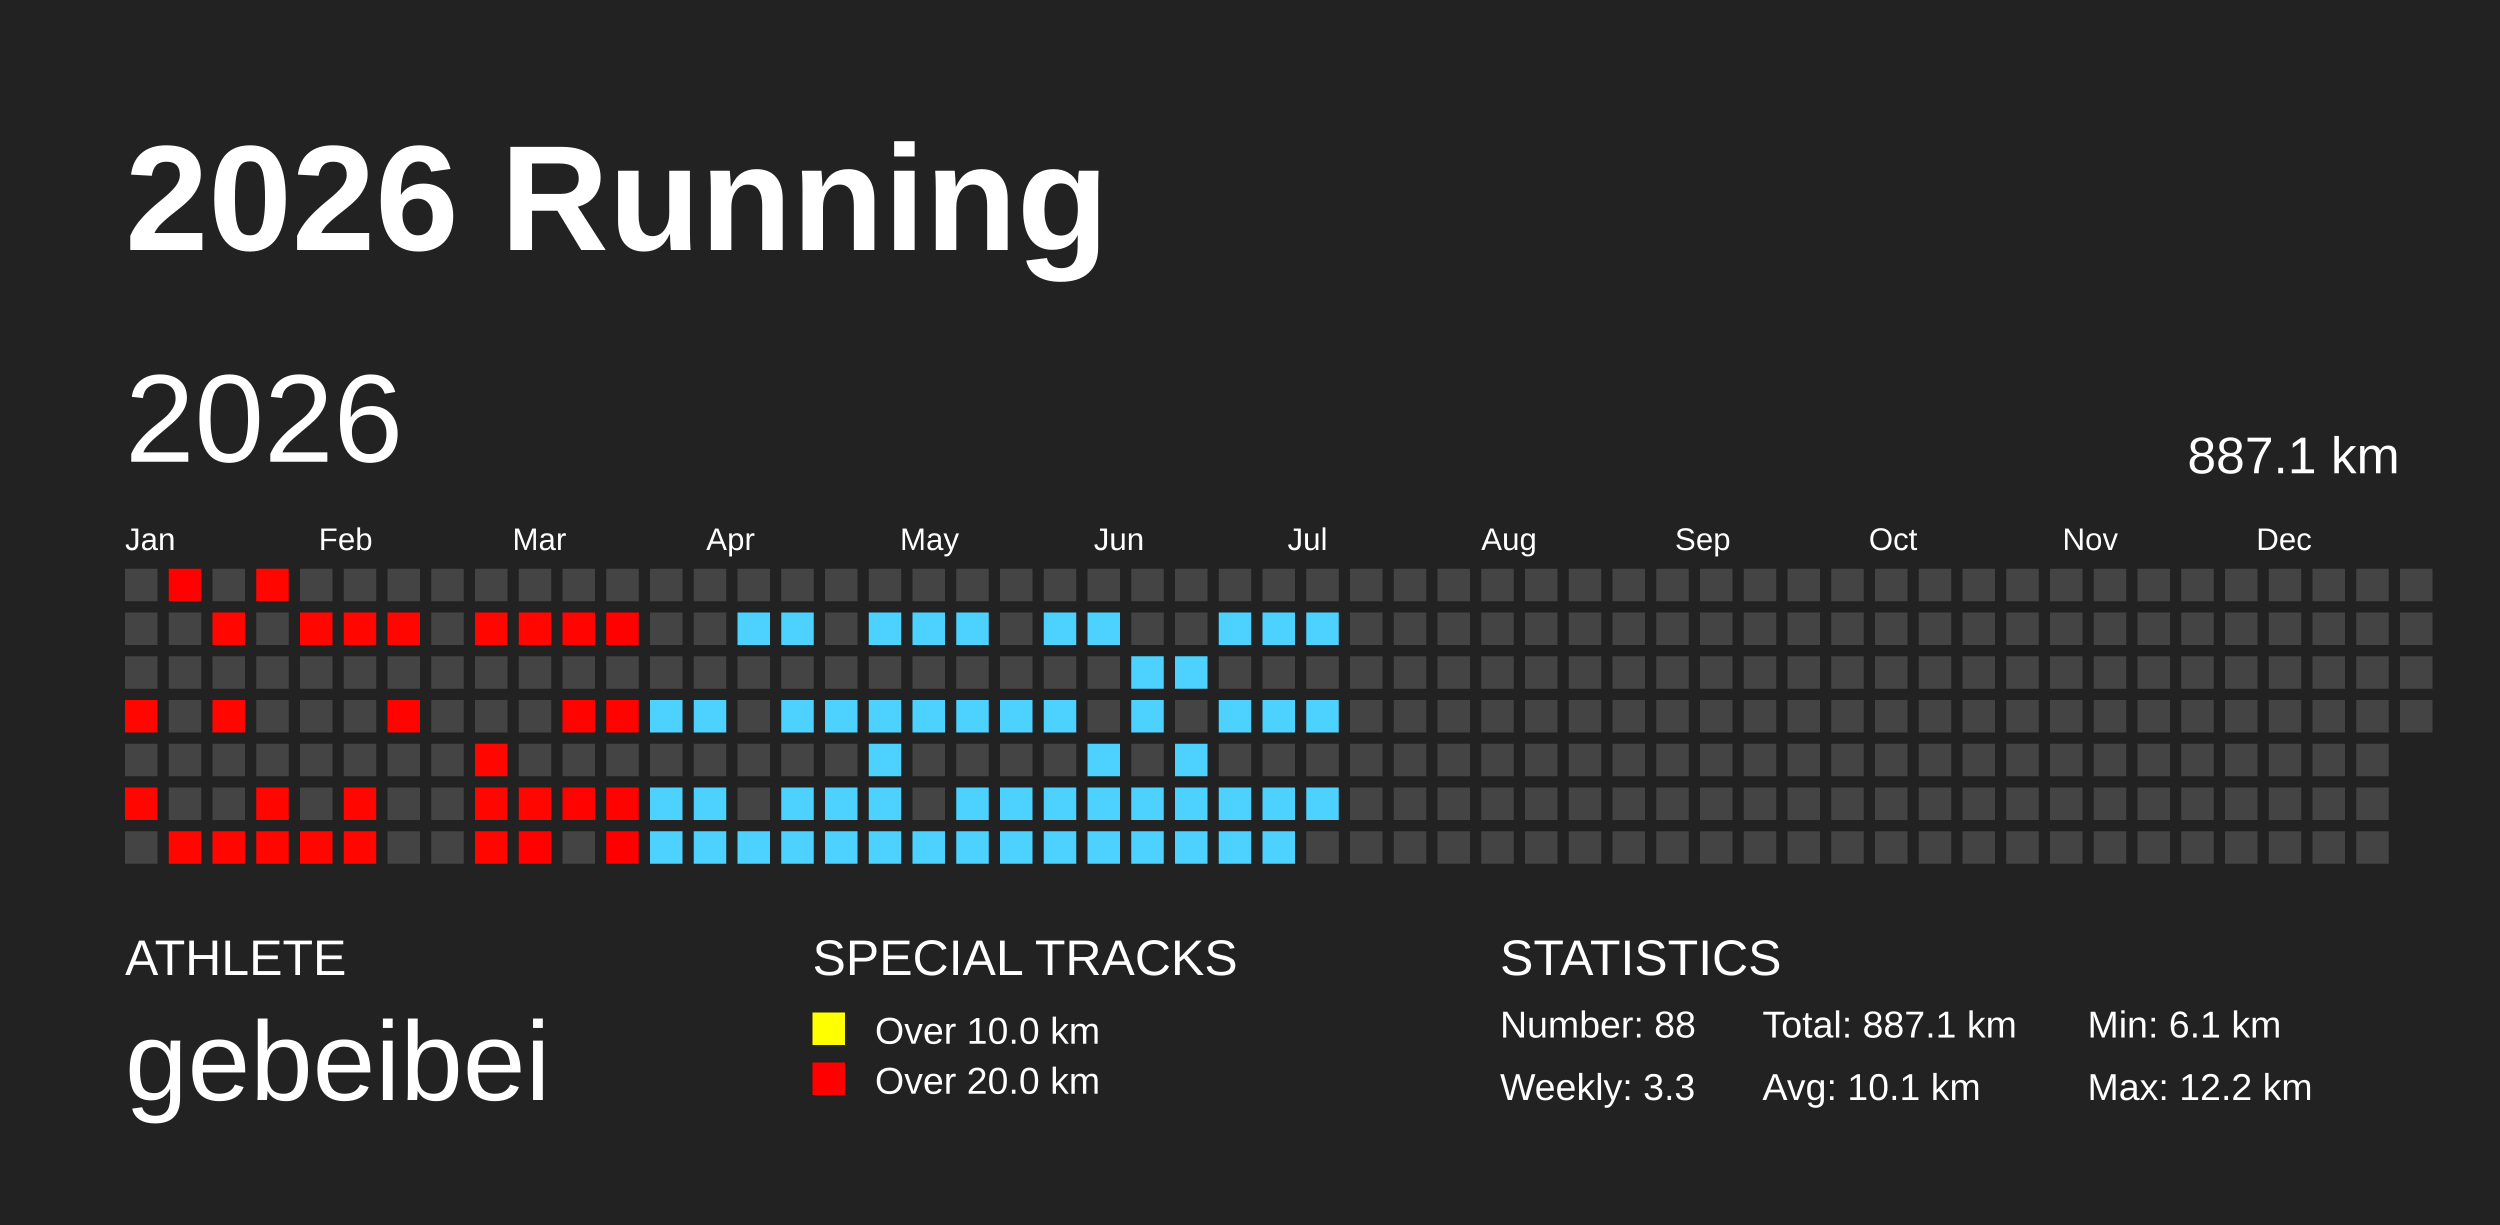
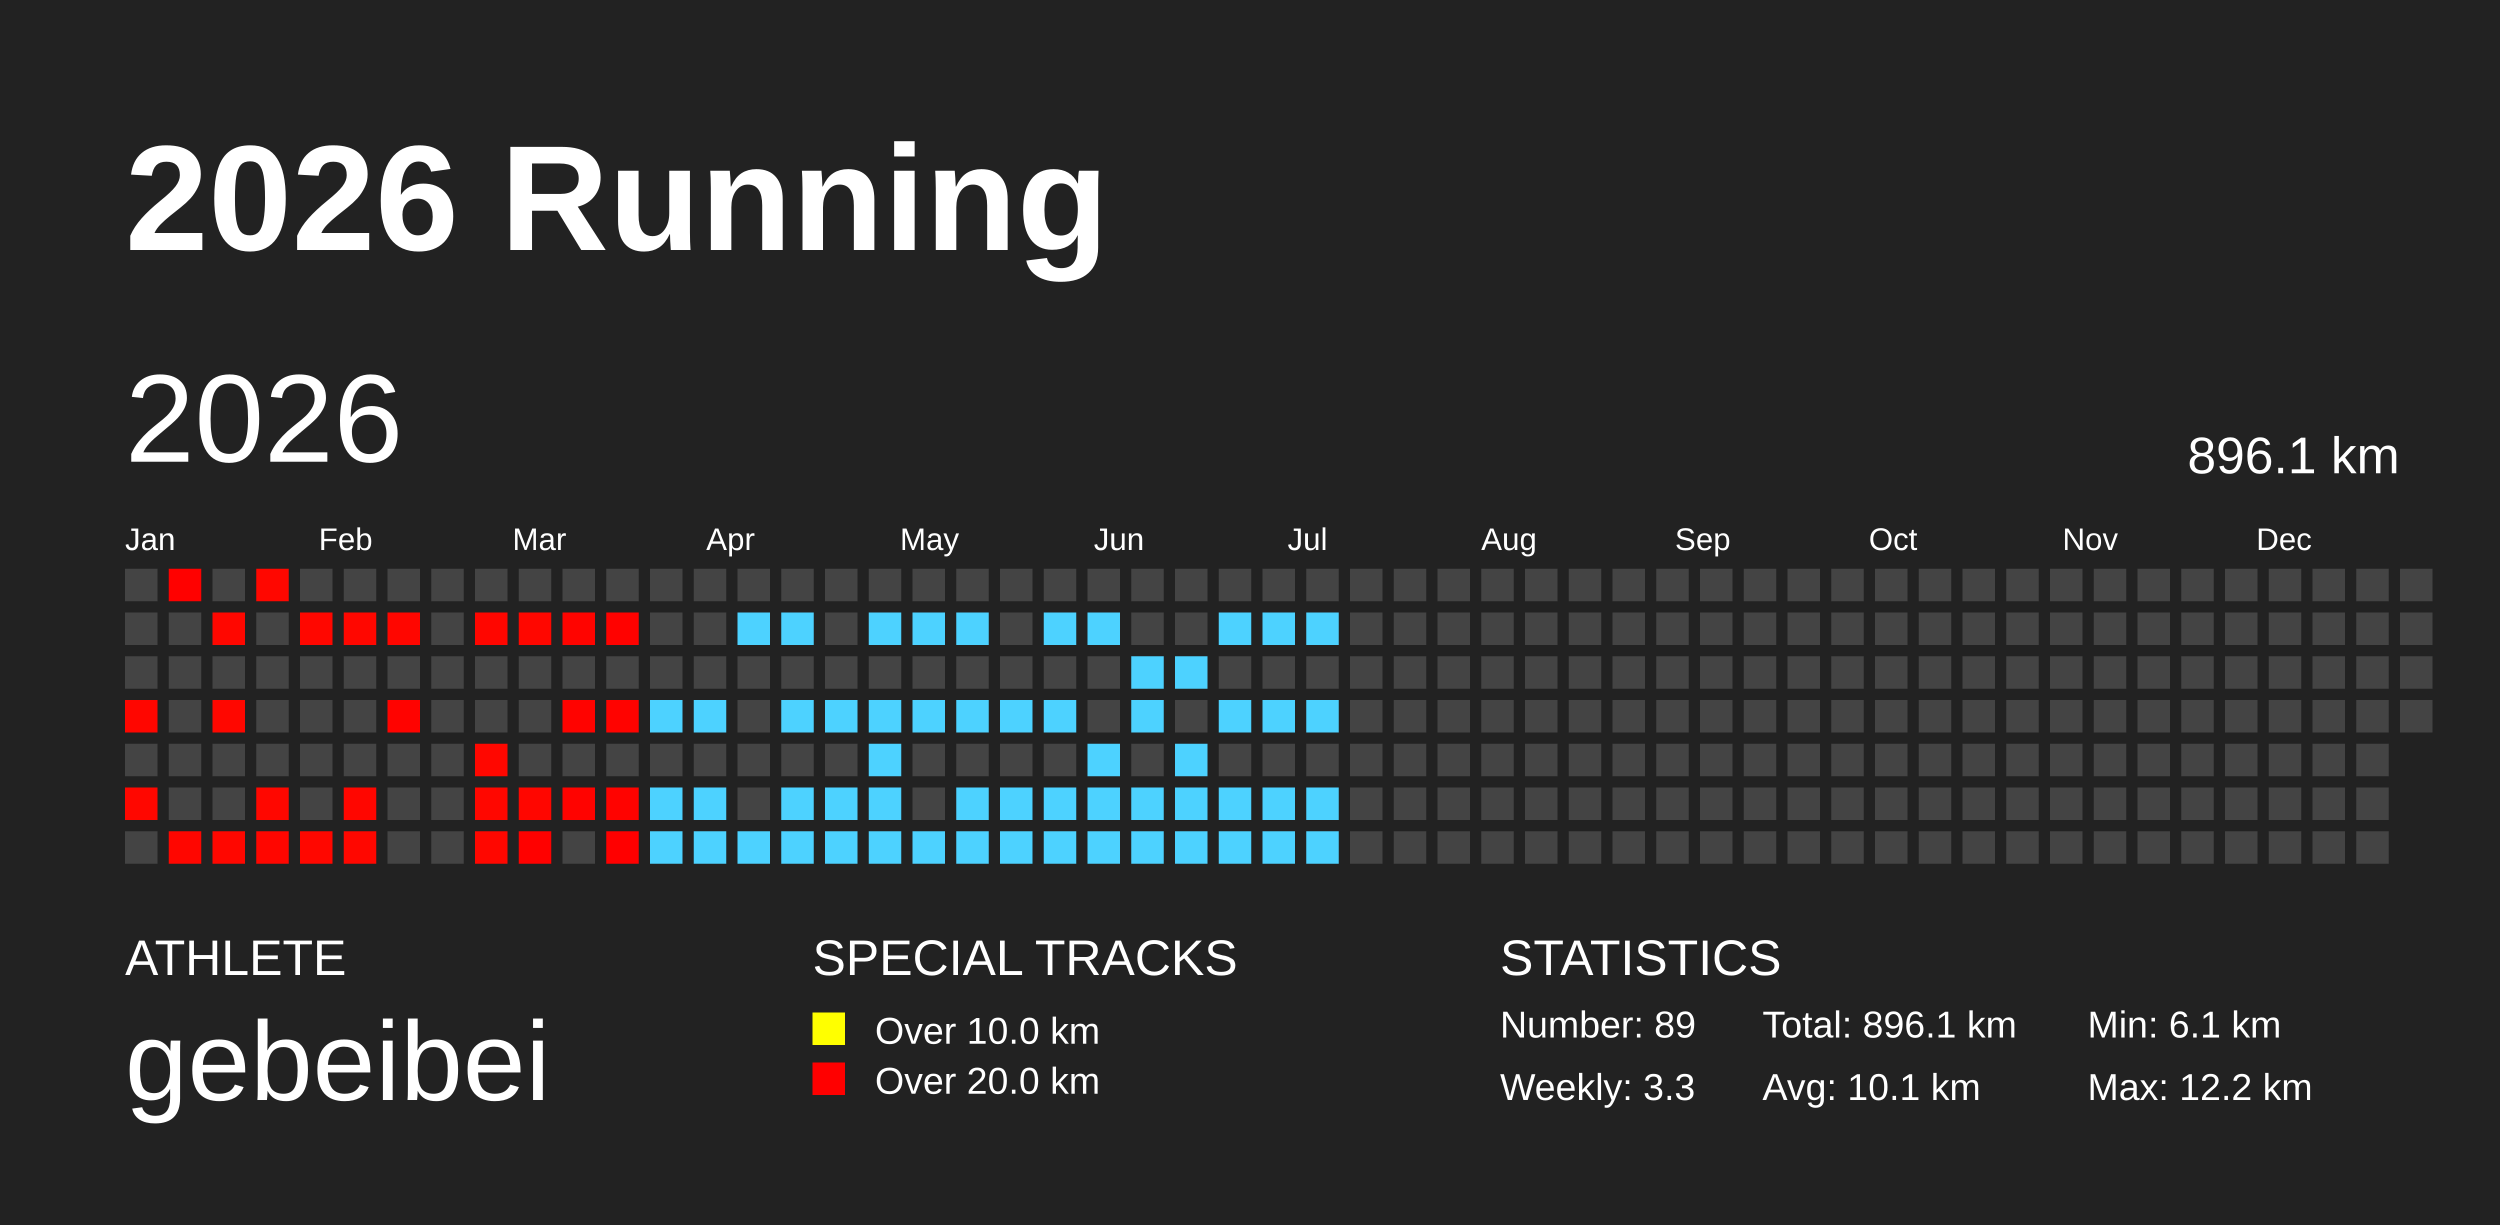
<svg xmlns="http://www.w3.org/2000/svg" baseProfile="full" height="98mm" version="1.1" viewBox="0,0,200,98" width="200mm">
  <defs />
  <rect fill="#222222" height="98" width="200" x="0" y="0" />
  <text fill="#FFFFFF" style="font-size:12px; font-family:Arial; font-weight:bold;" x="10" y="20">2026 Running</text>
  <text fill="#FFFFFF" style="font-size:4px; font-family:Arial" x="10" y="78">ATHLETE</text>
  <text fill="#FFFFFF" style="font-size:9px; font-family:Arial" x="10" y="88">gebeibei</text>
  <text fill="#FFFFFF" style="font-size:4px; font-family:Arial" x="65" y="78">SPECIAL TRACKS</text>
  <rect fill="yellow" height="2.6" width="2.6" x="65" y="81" />
  <text fill="#FFFFFF" style="font-size:3px; font-family:Arial" x="70" y="83.5">Over 10.0 km</text>
  <rect fill="red" height="2.6" width="2.6" x="65" y="85" />
  <text fill="#FFFFFF" style="font-size:3px; font-family:Arial" x="70" y="87.5">Over 20.0 km</text>
  <text fill="#FFFFFF" style="font-size:4px; font-family:Arial" x="120" y="78">STATISTICS</text>
-   <text fill="#FFFFFF" style="font-size:3px; font-family:Arial" x="120" y="83">Number: 88</text>
+   <text fill="#FFFFFF" style="font-size:3px; font-family:Arial" x="120" y="83">Number: 89</text>
  <text fill="#FFFFFF" style="font-size:3px; font-family:Arial" x="120" y="88">Weekly: 3.3</text>
-   <text fill="#FFFFFF" style="font-size:3px; font-family:Arial" x="141" y="83">Total: 887.1 km</text>
+   <text fill="#FFFFFF" style="font-size:3px; font-family:Arial" x="141" y="83">Total: 896.1 km</text>
  <text fill="#FFFFFF" style="font-size:3px; font-family:Arial" x="141" y="88">Avg: 10.1 km</text>
  <text fill="#FFFFFF" style="font-size:3px; font-family:Arial" x="167" y="83">Min: 6.1 km</text>
  <text fill="#FFFFFF" style="font-size:3px; font-family:Arial" x="167" y="88">Max: 12.2 km</text>
  <text dominant-baseline="hanging" fill="#FFFFFF" style="font-size:10.0px; font-family:Arial;" x="10" y="30">2026</text>
-   <text dominant-baseline="hanging" fill="#FFFFFF" style="font-size:4.125px; font-family:Arial;" x="175" y="35">887.1 km</text>
+   <text dominant-baseline="hanging" fill="#FFFFFF" style="font-size:4.125px; font-family:Arial;" x="175" y="35">896.1 km</text>
  <text fill="#FFFFFF" style="font-size:2.5px; font-family:Arial" x="10.0" y="44">Jan</text>
  <text fill="#FFFFFF" style="font-size:2.5px; font-family:Arial" x="25.5" y="44">Feb</text>
  <text fill="#FFFFFF" style="font-size:2.5px; font-family:Arial" x="41.0" y="44">Mar</text>
  <text fill="#FFFFFF" style="font-size:2.5px; font-family:Arial" x="56.5" y="44">Apr</text>
  <text fill="#FFFFFF" style="font-size:2.5px; font-family:Arial" x="72.0" y="44">May</text>
  <text fill="#FFFFFF" style="font-size:2.5px; font-family:Arial" x="87.5" y="44">Jun</text>
  <text fill="#FFFFFF" style="font-size:2.5px; font-family:Arial" x="103.0" y="44">Jul</text>
  <text fill="#FFFFFF" style="font-size:2.5px; font-family:Arial" x="118.5" y="44">Aug</text>
  <text fill="#FFFFFF" style="font-size:2.5px; font-family:Arial" x="134.0" y="44">Sep</text>
  <text fill="#FFFFFF" style="font-size:2.5px; font-family:Arial" x="149.5" y="44">Oct</text>
  <text fill="#FFFFFF" style="font-size:2.5px; font-family:Arial" x="165.0" y="44">Nov</text>
  <text fill="#FFFFFF" style="font-size:2.5px; font-family:Arial" x="180.5" y="44">Dec</text>
  <rect fill="#444444" height="2.6" width="2.6" x="10.0" y="45.5" />
  <rect fill="#444444" height="2.6" width="2.6" x="10.0" y="49.0" />
  <rect fill="#444444" height="2.6" width="2.6" x="10.0" y="52.5" />
  <rect fill="#ff0600" height="2.6" width="2.6" x="10.0" y="56.0" />
  <rect fill="#444444" height="2.6" width="2.6" x="10.0" y="59.5" />
  <rect fill="#ff0700" height="2.6" width="2.6" x="10.0" y="63.0" />
  <rect fill="#444444" height="2.6" width="2.6" x="10.0" y="66.5" />
  <rect fill="#ff0100" height="2.6" width="2.6" x="13.5" y="45.5" />
  <rect fill="#444444" height="2.6" width="2.6" x="13.5" y="49.0" />
  <rect fill="#444444" height="2.6" width="2.6" x="13.5" y="52.5" />
  <rect fill="#444444" height="2.6" width="2.6" x="13.5" y="56.0" />
  <rect fill="#444444" height="2.6" width="2.6" x="13.5" y="59.5" />
  <rect fill="#444444" height="2.6" width="2.6" x="13.5" y="63.0" />
  <rect fill="#ff0600" height="2.6" width="2.6" x="13.5" y="66.5" />
  <rect fill="#444444" height="2.6" width="2.6" x="17.0" y="45.5" />
  <rect fill="#ff0700" height="2.6" width="2.6" x="17.0" y="49.0" />
  <rect fill="#444444" height="2.6" width="2.6" x="17.0" y="52.5" />
  <rect fill="#ff0700" height="2.6" width="2.6" x="17.0" y="56.0" />
  <rect fill="#444444" height="2.6" width="2.6" x="17.0" y="59.5" />
  <rect fill="#444444" height="2.6" width="2.6" x="17.0" y="63.0" />
  <rect fill="#ff0700" height="2.6" width="2.6" x="17.0" y="66.5" />
  <rect fill="#ff0700" height="2.6" width="2.6" x="20.5" y="45.5" />
  <rect fill="#444444" height="2.6" width="2.6" x="20.5" y="49.0" />
  <rect fill="#444444" height="2.6" width="2.6" x="20.5" y="52.5" />
  <rect fill="#444444" height="2.6" width="2.6" x="20.5" y="56.0" />
  <rect fill="#444444" height="2.6" width="2.6" x="20.5" y="59.5" />
  <rect fill="#ff0700" height="2.6" width="2.6" x="20.5" y="63.0" />
  <rect fill="#ff0600" height="2.6" width="2.6" x="20.5" y="66.5" />
  <rect fill="#444444" height="2.6" width="2.6" x="24.0" y="45.5" />
  <rect fill="#ff0700" height="2.6" width="2.6" x="24.0" y="49.0" />
  <rect fill="#444444" height="2.6" width="2.6" x="24.0" y="52.5" />
  <rect fill="#444444" height="2.6" width="2.6" x="24.0" y="56.0" />
  <rect fill="#444444" height="2.6" width="2.6" x="24.0" y="59.5" />
  <rect fill="#444444" height="2.6" width="2.6" x="24.0" y="63.0" />
  <rect fill="#ff0700" height="2.6" width="2.6" x="24.0" y="66.5" />
  <rect fill="#444444" height="2.6" width="2.6" x="27.5" y="45.5" />
  <rect fill="#ff0700" height="2.6" width="2.6" x="27.5" y="49.0" />
  <rect fill="#444444" height="2.6" width="2.6" x="27.5" y="52.5" />
  <rect fill="#444444" height="2.6" width="2.6" x="27.5" y="56.0" />
  <rect fill="#444444" height="2.6" width="2.6" x="27.5" y="59.5" />
  <rect fill="#ff0600" height="2.6" width="2.6" x="27.5" y="63.0" />
  <rect fill="#ff0700" height="2.6" width="2.6" x="27.5" y="66.5" />
  <rect fill="#444444" height="2.6" width="2.6" x="31.0" y="45.5" />
  <rect fill="#ff0600" height="2.6" width="2.6" x="31.0" y="49.0" />
  <rect fill="#444444" height="2.6" width="2.6" x="31.0" y="52.5" />
  <rect fill="#ff0300" height="2.6" width="2.6" x="31.0" y="56.0" />
  <rect fill="#444444" height="2.6" width="2.6" x="31.0" y="59.5" />
  <rect fill="#444444" height="2.6" width="2.6" x="31.0" y="63.0" />
  <rect fill="#444444" height="2.6" width="2.6" x="31.0" y="66.5" />
  <rect fill="#444444" height="2.6" width="2.6" x="34.5" y="45.5" />
  <rect fill="#444444" height="2.6" width="2.6" x="34.5" y="49.0" />
  <rect fill="#444444" height="2.6" width="2.6" x="34.5" y="52.5" />
  <rect fill="#444444" height="2.6" width="2.6" x="34.5" y="56.0" />
  <rect fill="#444444" height="2.6" width="2.6" x="34.5" y="59.5" />
  <rect fill="#444444" height="2.6" width="2.6" x="34.5" y="63.0" />
  <rect fill="#444444" height="2.6" width="2.6" x="34.5" y="66.5" />
  <rect fill="#444444" height="2.6" width="2.6" x="38.0" y="45.5" />
  <rect fill="#ff0600" height="2.6" width="2.6" x="38.0" y="49.0" />
  <rect fill="#444444" height="2.6" width="2.6" x="38.0" y="52.5" />
  <rect fill="#444444" height="2.6" width="2.6" x="38.0" y="56.0" />
  <rect fill="#ff0700" height="2.6" width="2.6" x="38.0" y="59.5" />
  <rect fill="#ff0700" height="2.6" width="2.6" x="38.0" y="63.0" />
  <rect fill="#ff0700" height="2.6" width="2.6" x="38.0" y="66.5" />
  <rect fill="#444444" height="2.6" width="2.6" x="41.5" y="45.5" />
  <rect fill="#ff0700" height="2.6" width="2.6" x="41.5" y="49.0" />
  <rect fill="#444444" height="2.6" width="2.6" x="41.5" y="52.5" />
  <rect fill="#444444" height="2.6" width="2.6" x="41.5" y="56.0" />
  <rect fill="#444444" height="2.6" width="2.6" x="41.5" y="59.5" />
  <rect fill="#ff0600" height="2.6" width="2.6" x="41.5" y="63.0" />
  <rect fill="#ff0100" height="2.6" width="2.6" x="41.5" y="66.5" />
  <rect fill="#444444" height="2.6" width="2.6" x="45.0" y="45.5" />
  <rect fill="#ff0400" height="2.6" width="2.6" x="45.0" y="49.0" />
  <rect fill="#444444" height="2.6" width="2.6" x="45.0" y="52.5" />
  <rect fill="#ff0300" height="2.6" width="2.6" x="45.0" y="56.0" />
  <rect fill="#444444" height="2.6" width="2.6" x="45.0" y="59.5" />
  <rect fill="#ff0300" height="2.6" width="2.6" x="45.0" y="63.0" />
  <rect fill="#444444" height="2.6" width="2.6" x="45.0" y="66.5" />
  <rect fill="#444444" height="2.6" width="2.6" x="48.5" y="45.5" />
  <rect fill="#ff0200" height="2.6" width="2.6" x="48.5" y="49.0" />
  <rect fill="#444444" height="2.6" width="2.6" x="48.5" y="52.5" />
  <rect fill="#ff0300" height="2.6" width="2.6" x="48.5" y="56.0" />
  <rect fill="#444444" height="2.6" width="2.6" x="48.5" y="59.5" />
  <rect fill="#ff0300" height="2.6" width="2.6" x="48.5" y="63.0" />
  <rect fill="#ff0000" height="2.6" width="2.6" x="48.5" y="66.5" />
  <rect fill="#444444" height="2.6" width="2.6" x="52.0" y="45.5" />
  <rect fill="#444444" height="2.6" width="2.6" x="52.0" y="49.0" />
  <rect fill="#444444" height="2.6" width="2.6" x="52.0" y="52.5" />
  <rect fill="#4dd2ff" height="2.6" width="2.6" x="52.0" y="56.0" />
  <rect fill="#444444" height="2.6" width="2.6" x="52.0" y="59.5" />
  <rect fill="#4dd2ff" height="2.6" width="2.6" x="52.0" y="63.0" />
  <rect fill="#4dd2ff" height="2.6" width="2.6" x="52.0" y="66.5" />
  <rect fill="#444444" height="2.6" width="2.6" x="55.5" y="45.5" />
  <rect fill="#444444" height="2.6" width="2.6" x="55.5" y="49.0" />
  <rect fill="#444444" height="2.6" width="2.6" x="55.5" y="52.5" />
  <rect fill="#4dd2ff" height="2.6" width="2.6" x="55.5" y="56.0" />
  <rect fill="#444444" height="2.6" width="2.6" x="55.5" y="59.5" />
  <rect fill="#4dd2ff" height="2.6" width="2.6" x="55.5" y="63.0" />
  <rect fill="#4dd2ff" height="2.6" width="2.6" x="55.5" y="66.5" />
  <rect fill="#444444" height="2.6" width="2.6" x="59.0" y="45.5" />
  <rect fill="#4dd2ff" height="2.6" width="2.6" x="59.0" y="49.0" />
  <rect fill="#444444" height="2.6" width="2.6" x="59.0" y="52.5" />
  <rect fill="#444444" height="2.6" width="2.6" x="59.0" y="56.0" />
  <rect fill="#444444" height="2.6" width="2.6" x="59.0" y="59.5" />
  <rect fill="#444444" height="2.6" width="2.6" x="59.0" y="63.0" />
  <rect fill="#4dd2ff" height="2.6" width="2.6" x="59.0" y="66.5" />
  <rect fill="#444444" height="2.6" width="2.6" x="62.5" y="45.5" />
  <rect fill="#4dd2ff" height="2.6" width="2.6" x="62.5" y="49.0" />
  <rect fill="#444444" height="2.6" width="2.6" x="62.5" y="52.5" />
  <rect fill="#4dd2ff" height="2.6" width="2.6" x="62.5" y="56.0" />
  <rect fill="#444444" height="2.6" width="2.6" x="62.5" y="59.5" />
  <rect fill="#4dd2ff" height="2.6" width="2.6" x="62.5" y="63.0" />
  <rect fill="#4dd2ff" height="2.6" width="2.6" x="62.5" y="66.5" />
  <rect fill="#444444" height="2.6" width="2.6" x="66.0" y="45.5" />
  <rect fill="#444444" height="2.6" width="2.6" x="66.0" y="49.0" />
  <rect fill="#444444" height="2.6" width="2.6" x="66.0" y="52.5" />
  <rect fill="#4dd2ff" height="2.6" width="2.6" x="66.0" y="56.0" />
  <rect fill="#444444" height="2.6" width="2.6" x="66.0" y="59.5" />
  <rect fill="#4dd2ff" height="2.6" width="2.6" x="66.0" y="63.0" />
  <rect fill="#4dd2ff" height="2.6" width="2.6" x="66.0" y="66.5" />
  <rect fill="#444444" height="2.6" width="2.6" x="69.5" y="45.5" />
  <rect fill="#4dd2ff" height="2.6" width="2.6" x="69.5" y="49.0" />
  <rect fill="#444444" height="2.6" width="2.6" x="69.5" y="52.5" />
  <rect fill="#4dd2ff" height="2.6" width="2.6" x="69.5" y="56.0" />
  <rect fill="#4dd2ff" height="2.6" width="2.6" x="69.5" y="59.5" />
  <rect fill="#4dd2ff" height="2.6" width="2.6" x="69.5" y="63.0" />
  <rect fill="#4dd2ff" height="2.6" width="2.6" x="69.5" y="66.5" />
  <rect fill="#444444" height="2.6" width="2.6" x="73.0" y="45.5" />
  <rect fill="#4dd2ff" height="2.6" width="2.6" x="73.0" y="49.0" />
  <rect fill="#444444" height="2.6" width="2.6" x="73.0" y="52.5" />
  <rect fill="#4dd2ff" height="2.6" width="2.6" x="73.0" y="56.0" />
  <rect fill="#444444" height="2.6" width="2.6" x="73.0" y="59.5" />
  <rect fill="#444444" height="2.6" width="2.6" x="73.0" y="63.0" />
  <rect fill="#4dd2ff" height="2.6" width="2.6" x="73.0" y="66.5" />
  <rect fill="#444444" height="2.6" width="2.6" x="76.5" y="45.5" />
  <rect fill="#4dd2ff" height="2.6" width="2.6" x="76.5" y="49.0" />
  <rect fill="#444444" height="2.6" width="2.6" x="76.5" y="52.5" />
  <rect fill="#4dd2ff" height="2.6" width="2.6" x="76.5" y="56.0" />
  <rect fill="#444444" height="2.6" width="2.6" x="76.5" y="59.5" />
  <rect fill="#4dd2ff" height="2.6" width="2.6" x="76.5" y="63.0" />
  <rect fill="#4dd2ff" height="2.6" width="2.6" x="76.5" y="66.5" />
  <rect fill="#444444" height="2.6" width="2.6" x="80.0" y="45.5" />
  <rect fill="#444444" height="2.6" width="2.6" x="80.0" y="49.0" />
  <rect fill="#444444" height="2.6" width="2.6" x="80.0" y="52.5" />
  <rect fill="#4dd2ff" height="2.6" width="2.6" x="80.0" y="56.0" />
  <rect fill="#444444" height="2.6" width="2.6" x="80.0" y="59.5" />
  <rect fill="#4dd2ff" height="2.6" width="2.6" x="80.0" y="63.0" />
  <rect fill="#4dd2ff" height="2.6" width="2.6" x="80.0" y="66.5" />
  <rect fill="#444444" height="2.6" width="2.6" x="83.5" y="45.5" />
  <rect fill="#4dd2ff" height="2.6" width="2.6" x="83.5" y="49.0" />
  <rect fill="#444444" height="2.6" width="2.6" x="83.5" y="52.5" />
  <rect fill="#4dd2ff" height="2.6" width="2.6" x="83.5" y="56.0" />
  <rect fill="#444444" height="2.6" width="2.6" x="83.5" y="59.5" />
  <rect fill="#4dd2ff" height="2.6" width="2.6" x="83.5" y="63.0" />
  <rect fill="#4dd2ff" height="2.6" width="2.6" x="83.5" y="66.5" />
  <rect fill="#444444" height="2.6" width="2.6" x="87.0" y="45.5" />
  <rect fill="#4dd2ff" height="2.6" width="2.6" x="87.0" y="49.0" />
  <rect fill="#444444" height="2.6" width="2.6" x="87.0" y="52.5" />
  <rect fill="#444444" height="2.6" width="2.6" x="87.0" y="56.0" />
  <rect fill="#4dd2ff" height="2.6" width="2.6" x="87.0" y="59.5" />
  <rect fill="#4dd2ff" height="2.6" width="2.6" x="87.0" y="63.0" />
  <rect fill="#4dd2ff" height="2.6" width="2.6" x="87.0" y="66.5" />
  <rect fill="#444444" height="2.6" width="2.6" x="90.5" y="45.5" />
  <rect fill="#444444" height="2.6" width="2.6" x="90.5" y="49.0" />
  <rect fill="#4dd2ff" height="2.6" width="2.6" x="90.5" y="52.5" />
  <rect fill="#4dd2ff" height="2.6" width="2.6" x="90.5" y="56.0" />
  <rect fill="#444444" height="2.6" width="2.6" x="90.5" y="59.5" />
  <rect fill="#4dd2ff" height="2.6" width="2.6" x="90.5" y="63.0" />
  <rect fill="#4dd2ff" height="2.6" width="2.6" x="90.5" y="66.5" />
  <rect fill="#444444" height="2.6" width="2.6" x="94.0" y="45.5" />
  <rect fill="#444444" height="2.6" width="2.6" x="94.0" y="49.0" />
  <rect fill="#4dd2ff" height="2.6" width="2.6" x="94.0" y="52.5" />
  <rect fill="#444444" height="2.6" width="2.6" x="94.0" y="56.0" />
  <rect fill="#4dd2ff" height="2.6" width="2.6" x="94.0" y="59.5" />
  <rect fill="#4dd2ff" height="2.6" width="2.6" x="94.0" y="63.0" />
  <rect fill="#4dd2ff" height="2.6" width="2.6" x="94.0" y="66.5" />
  <rect fill="#444444" height="2.6" width="2.6" x="97.5" y="45.5" />
  <rect fill="#4dd2ff" height="2.6" width="2.6" x="97.5" y="49.0" />
  <rect fill="#444444" height="2.6" width="2.6" x="97.5" y="52.5" />
  <rect fill="#4dd2ff" height="2.6" width="2.6" x="97.5" y="56.0" />
  <rect fill="#444444" height="2.6" width="2.6" x="97.5" y="59.5" />
  <rect fill="#4dd2ff" height="2.6" width="2.6" x="97.5" y="63.0" />
  <rect fill="#4dd2ff" height="2.6" width="2.6" x="97.5" y="66.5" />
  <rect fill="#444444" height="2.6" width="2.6" x="101.0" y="45.5" />
  <rect fill="#4dd2ff" height="2.6" width="2.6" x="101.0" y="49.0" />
  <rect fill="#444444" height="2.6" width="2.6" x="101.0" y="52.5" />
  <rect fill="#4dd2ff" height="2.6" width="2.6" x="101.0" y="56.0" />
  <rect fill="#444444" height="2.6" width="2.6" x="101.0" y="59.5" />
  <rect fill="#4dd2ff" height="2.6" width="2.6" x="101.0" y="63.0" />
  <rect fill="#4dd2ff" height="2.6" width="2.6" x="101.0" y="66.5" />
  <rect fill="#444444" height="2.6" width="2.6" x="104.5" y="45.5" />
  <rect fill="#4dd2ff" height="2.6" width="2.6" x="104.5" y="49.0" />
  <rect fill="#444444" height="2.6" width="2.6" x="104.5" y="52.5" />
  <rect fill="#4dd2ff" height="2.6" width="2.6" x="104.5" y="56.0" />
  <rect fill="#444444" height="2.6" width="2.6" x="104.5" y="59.5" />
  <rect fill="#4dd2ff" height="2.6" width="2.6" x="104.5" y="63.0" />
-   <rect fill="#444444" height="2.6" width="2.6" x="104.5" y="66.5" />
+   <rect fill="#4dd2ff" height="2.6" width="2.6" x="104.5" y="66.5" />
  <rect fill="#444444" height="2.6" width="2.6" x="108.0" y="45.5" />
  <rect fill="#444444" height="2.6" width="2.6" x="108.0" y="49.0" />
  <rect fill="#444444" height="2.6" width="2.6" x="108.0" y="52.5" />
  <rect fill="#444444" height="2.6" width="2.6" x="108.0" y="56.0" />
  <rect fill="#444444" height="2.6" width="2.6" x="108.0" y="59.5" />
  <rect fill="#444444" height="2.6" width="2.6" x="108.0" y="63.0" />
  <rect fill="#444444" height="2.6" width="2.6" x="108.0" y="66.5" />
  <rect fill="#444444" height="2.6" width="2.6" x="111.5" y="45.5" />
  <rect fill="#444444" height="2.6" width="2.6" x="111.5" y="49.0" />
  <rect fill="#444444" height="2.6" width="2.6" x="111.5" y="52.5" />
  <rect fill="#444444" height="2.6" width="2.6" x="111.5" y="56.0" />
  <rect fill="#444444" height="2.6" width="2.6" x="111.5" y="59.5" />
  <rect fill="#444444" height="2.6" width="2.6" x="111.5" y="63.0" />
  <rect fill="#444444" height="2.6" width="2.6" x="111.5" y="66.5" />
  <rect fill="#444444" height="2.6" width="2.6" x="115.0" y="45.5" />
  <rect fill="#444444" height="2.6" width="2.6" x="115.0" y="49.0" />
  <rect fill="#444444" height="2.6" width="2.6" x="115.0" y="52.5" />
  <rect fill="#444444" height="2.6" width="2.6" x="115.0" y="56.0" />
  <rect fill="#444444" height="2.6" width="2.6" x="115.0" y="59.5" />
  <rect fill="#444444" height="2.6" width="2.6" x="115.0" y="63.0" />
  <rect fill="#444444" height="2.6" width="2.6" x="115.0" y="66.5" />
  <rect fill="#444444" height="2.6" width="2.6" x="118.5" y="45.5" />
  <rect fill="#444444" height="2.6" width="2.6" x="118.5" y="49.0" />
  <rect fill="#444444" height="2.6" width="2.6" x="118.5" y="52.5" />
  <rect fill="#444444" height="2.6" width="2.6" x="118.5" y="56.0" />
  <rect fill="#444444" height="2.6" width="2.6" x="118.5" y="59.5" />
  <rect fill="#444444" height="2.6" width="2.6" x="118.5" y="63.0" />
  <rect fill="#444444" height="2.6" width="2.6" x="118.5" y="66.5" />
  <rect fill="#444444" height="2.6" width="2.6" x="122.0" y="45.5" />
  <rect fill="#444444" height="2.6" width="2.6" x="122.0" y="49.0" />
  <rect fill="#444444" height="2.6" width="2.6" x="122.0" y="52.5" />
  <rect fill="#444444" height="2.6" width="2.6" x="122.0" y="56.0" />
  <rect fill="#444444" height="2.6" width="2.6" x="122.0" y="59.5" />
  <rect fill="#444444" height="2.6" width="2.6" x="122.0" y="63.0" />
  <rect fill="#444444" height="2.6" width="2.6" x="122.0" y="66.5" />
  <rect fill="#444444" height="2.6" width="2.6" x="125.5" y="45.5" />
  <rect fill="#444444" height="2.6" width="2.6" x="125.5" y="49.0" />
  <rect fill="#444444" height="2.6" width="2.6" x="125.5" y="52.5" />
  <rect fill="#444444" height="2.6" width="2.6" x="125.5" y="56.0" />
  <rect fill="#444444" height="2.6" width="2.6" x="125.5" y="59.5" />
  <rect fill="#444444" height="2.6" width="2.6" x="125.5" y="63.0" />
  <rect fill="#444444" height="2.6" width="2.6" x="125.5" y="66.5" />
  <rect fill="#444444" height="2.6" width="2.6" x="129.0" y="45.5" />
  <rect fill="#444444" height="2.6" width="2.6" x="129.0" y="49.0" />
  <rect fill="#444444" height="2.6" width="2.6" x="129.0" y="52.5" />
  <rect fill="#444444" height="2.6" width="2.6" x="129.0" y="56.0" />
  <rect fill="#444444" height="2.6" width="2.6" x="129.0" y="59.5" />
  <rect fill="#444444" height="2.6" width="2.6" x="129.0" y="63.0" />
  <rect fill="#444444" height="2.6" width="2.6" x="129.0" y="66.5" />
  <rect fill="#444444" height="2.6" width="2.6" x="132.5" y="45.5" />
  <rect fill="#444444" height="2.6" width="2.6" x="132.5" y="49.0" />
  <rect fill="#444444" height="2.6" width="2.6" x="132.5" y="52.5" />
  <rect fill="#444444" height="2.6" width="2.6" x="132.5" y="56.0" />
  <rect fill="#444444" height="2.6" width="2.6" x="132.5" y="59.5" />
  <rect fill="#444444" height="2.6" width="2.6" x="132.5" y="63.0" />
  <rect fill="#444444" height="2.6" width="2.6" x="132.5" y="66.5" />
  <rect fill="#444444" height="2.6" width="2.6" x="136.0" y="45.5" />
  <rect fill="#444444" height="2.6" width="2.6" x="136.0" y="49.0" />
  <rect fill="#444444" height="2.6" width="2.6" x="136.0" y="52.5" />
  <rect fill="#444444" height="2.6" width="2.6" x="136.0" y="56.0" />
  <rect fill="#444444" height="2.6" width="2.6" x="136.0" y="59.5" />
  <rect fill="#444444" height="2.6" width="2.6" x="136.0" y="63.0" />
  <rect fill="#444444" height="2.6" width="2.6" x="136.0" y="66.5" />
  <rect fill="#444444" height="2.6" width="2.6" x="139.5" y="45.5" />
  <rect fill="#444444" height="2.6" width="2.6" x="139.5" y="49.0" />
  <rect fill="#444444" height="2.6" width="2.6" x="139.5" y="52.5" />
  <rect fill="#444444" height="2.6" width="2.6" x="139.5" y="56.0" />
  <rect fill="#444444" height="2.6" width="2.6" x="139.5" y="59.5" />
  <rect fill="#444444" height="2.6" width="2.6" x="139.5" y="63.0" />
  <rect fill="#444444" height="2.6" width="2.6" x="139.5" y="66.5" />
  <rect fill="#444444" height="2.6" width="2.6" x="143.0" y="45.5" />
  <rect fill="#444444" height="2.6" width="2.6" x="143.0" y="49.0" />
  <rect fill="#444444" height="2.6" width="2.6" x="143.0" y="52.5" />
  <rect fill="#444444" height="2.6" width="2.6" x="143.0" y="56.0" />
  <rect fill="#444444" height="2.6" width="2.6" x="143.0" y="59.5" />
  <rect fill="#444444" height="2.6" width="2.6" x="143.0" y="63.0" />
  <rect fill="#444444" height="2.6" width="2.6" x="143.0" y="66.5" />
  <rect fill="#444444" height="2.6" width="2.6" x="146.5" y="45.5" />
  <rect fill="#444444" height="2.6" width="2.6" x="146.5" y="49.0" />
  <rect fill="#444444" height="2.6" width="2.6" x="146.5" y="52.5" />
  <rect fill="#444444" height="2.6" width="2.6" x="146.5" y="56.0" />
  <rect fill="#444444" height="2.6" width="2.6" x="146.5" y="59.5" />
  <rect fill="#444444" height="2.6" width="2.6" x="146.5" y="63.0" />
  <rect fill="#444444" height="2.6" width="2.6" x="146.5" y="66.5" />
  <rect fill="#444444" height="2.6" width="2.6" x="150.0" y="45.5" />
  <rect fill="#444444" height="2.6" width="2.6" x="150.0" y="49.0" />
  <rect fill="#444444" height="2.6" width="2.6" x="150.0" y="52.5" />
  <rect fill="#444444" height="2.6" width="2.6" x="150.0" y="56.0" />
  <rect fill="#444444" height="2.6" width="2.6" x="150.0" y="59.5" />
  <rect fill="#444444" height="2.6" width="2.6" x="150.0" y="63.0" />
  <rect fill="#444444" height="2.6" width="2.6" x="150.0" y="66.5" />
  <rect fill="#444444" height="2.6" width="2.6" x="153.5" y="45.5" />
  <rect fill="#444444" height="2.6" width="2.6" x="153.5" y="49.0" />
  <rect fill="#444444" height="2.6" width="2.6" x="153.5" y="52.5" />
  <rect fill="#444444" height="2.6" width="2.6" x="153.5" y="56.0" />
  <rect fill="#444444" height="2.6" width="2.6" x="153.5" y="59.5" />
  <rect fill="#444444" height="2.6" width="2.6" x="153.5" y="63.0" />
  <rect fill="#444444" height="2.6" width="2.6" x="153.5" y="66.5" />
  <rect fill="#444444" height="2.6" width="2.6" x="157.0" y="45.5" />
  <rect fill="#444444" height="2.6" width="2.6" x="157.0" y="49.0" />
  <rect fill="#444444" height="2.6" width="2.6" x="157.0" y="52.5" />
  <rect fill="#444444" height="2.6" width="2.6" x="157.0" y="56.0" />
  <rect fill="#444444" height="2.6" width="2.6" x="157.0" y="59.5" />
  <rect fill="#444444" height="2.6" width="2.6" x="157.0" y="63.0" />
  <rect fill="#444444" height="2.6" width="2.6" x="157.0" y="66.5" />
  <rect fill="#444444" height="2.6" width="2.6" x="160.5" y="45.5" />
  <rect fill="#444444" height="2.6" width="2.6" x="160.5" y="49.0" />
  <rect fill="#444444" height="2.6" width="2.6" x="160.5" y="52.5" />
  <rect fill="#444444" height="2.6" width="2.6" x="160.5" y="56.0" />
  <rect fill="#444444" height="2.6" width="2.6" x="160.5" y="59.5" />
  <rect fill="#444444" height="2.6" width="2.6" x="160.5" y="63.0" />
  <rect fill="#444444" height="2.6" width="2.6" x="160.5" y="66.5" />
  <rect fill="#444444" height="2.6" width="2.6" x="164.0" y="45.5" />
  <rect fill="#444444" height="2.6" width="2.6" x="164.0" y="49.0" />
  <rect fill="#444444" height="2.6" width="2.6" x="164.0" y="52.5" />
  <rect fill="#444444" height="2.6" width="2.6" x="164.0" y="56.0" />
  <rect fill="#444444" height="2.6" width="2.6" x="164.0" y="59.5" />
  <rect fill="#444444" height="2.6" width="2.6" x="164.0" y="63.0" />
  <rect fill="#444444" height="2.6" width="2.6" x="164.0" y="66.5" />
  <rect fill="#444444" height="2.6" width="2.6" x="167.5" y="45.5" />
  <rect fill="#444444" height="2.6" width="2.6" x="167.5" y="49.0" />
  <rect fill="#444444" height="2.6" width="2.6" x="167.5" y="52.5" />
  <rect fill="#444444" height="2.6" width="2.6" x="167.5" y="56.0" />
  <rect fill="#444444" height="2.6" width="2.6" x="167.5" y="59.5" />
  <rect fill="#444444" height="2.6" width="2.6" x="167.5" y="63.0" />
  <rect fill="#444444" height="2.6" width="2.6" x="167.5" y="66.5" />
  <rect fill="#444444" height="2.6" width="2.6" x="171.0" y="45.5" />
  <rect fill="#444444" height="2.6" width="2.6" x="171.0" y="49.0" />
  <rect fill="#444444" height="2.6" width="2.6" x="171.0" y="52.5" />
  <rect fill="#444444" height="2.6" width="2.6" x="171.0" y="56.0" />
  <rect fill="#444444" height="2.6" width="2.6" x="171.0" y="59.5" />
  <rect fill="#444444" height="2.6" width="2.6" x="171.0" y="63.0" />
  <rect fill="#444444" height="2.6" width="2.6" x="171.0" y="66.5" />
  <rect fill="#444444" height="2.6" width="2.6" x="174.5" y="45.5" />
  <rect fill="#444444" height="2.6" width="2.6" x="174.5" y="49.0" />
  <rect fill="#444444" height="2.6" width="2.6" x="174.5" y="52.5" />
  <rect fill="#444444" height="2.6" width="2.6" x="174.5" y="56.0" />
  <rect fill="#444444" height="2.6" width="2.6" x="174.5" y="59.5" />
  <rect fill="#444444" height="2.6" width="2.6" x="174.5" y="63.0" />
  <rect fill="#444444" height="2.6" width="2.6" x="174.5" y="66.5" />
  <rect fill="#444444" height="2.6" width="2.6" x="178.0" y="45.5" />
  <rect fill="#444444" height="2.6" width="2.6" x="178.0" y="49.0" />
  <rect fill="#444444" height="2.6" width="2.6" x="178.0" y="52.5" />
  <rect fill="#444444" height="2.6" width="2.6" x="178.0" y="56.0" />
  <rect fill="#444444" height="2.6" width="2.6" x="178.0" y="59.5" />
  <rect fill="#444444" height="2.6" width="2.6" x="178.0" y="63.0" />
  <rect fill="#444444" height="2.6" width="2.6" x="178.0" y="66.5" />
  <rect fill="#444444" height="2.6" width="2.6" x="181.5" y="45.5" />
  <rect fill="#444444" height="2.6" width="2.6" x="181.5" y="49.0" />
  <rect fill="#444444" height="2.6" width="2.6" x="181.5" y="52.5" />
  <rect fill="#444444" height="2.6" width="2.6" x="181.5" y="56.0" />
  <rect fill="#444444" height="2.6" width="2.6" x="181.5" y="59.5" />
  <rect fill="#444444" height="2.6" width="2.6" x="181.5" y="63.0" />
  <rect fill="#444444" height="2.6" width="2.6" x="181.5" y="66.5" />
  <rect fill="#444444" height="2.6" width="2.6" x="185.0" y="45.5" />
  <rect fill="#444444" height="2.6" width="2.6" x="185.0" y="49.0" />
  <rect fill="#444444" height="2.6" width="2.6" x="185.0" y="52.5" />
  <rect fill="#444444" height="2.6" width="2.6" x="185.0" y="56.0" />
  <rect fill="#444444" height="2.6" width="2.6" x="185.0" y="59.5" />
  <rect fill="#444444" height="2.6" width="2.6" x="185.0" y="63.0" />
  <rect fill="#444444" height="2.6" width="2.6" x="185.0" y="66.5" />
  <rect fill="#444444" height="2.6" width="2.6" x="188.5" y="45.5" />
  <rect fill="#444444" height="2.6" width="2.6" x="188.5" y="49.0" />
  <rect fill="#444444" height="2.6" width="2.6" x="188.5" y="52.5" />
  <rect fill="#444444" height="2.6" width="2.6" x="188.5" y="56.0" />
  <rect fill="#444444" height="2.6" width="2.6" x="188.5" y="59.5" />
  <rect fill="#444444" height="2.6" width="2.6" x="188.5" y="63.0" />
  <rect fill="#444444" height="2.6" width="2.6" x="188.5" y="66.5" />
  <rect fill="#444444" height="2.6" width="2.6" x="192.0" y="45.5" />
  <rect fill="#444444" height="2.6" width="2.6" x="192.0" y="49.0" />
  <rect fill="#444444" height="2.6" width="2.6" x="192.0" y="52.5" />
  <rect fill="#444444" height="2.6" width="2.6" x="192.0" y="56.0" />
</svg>
